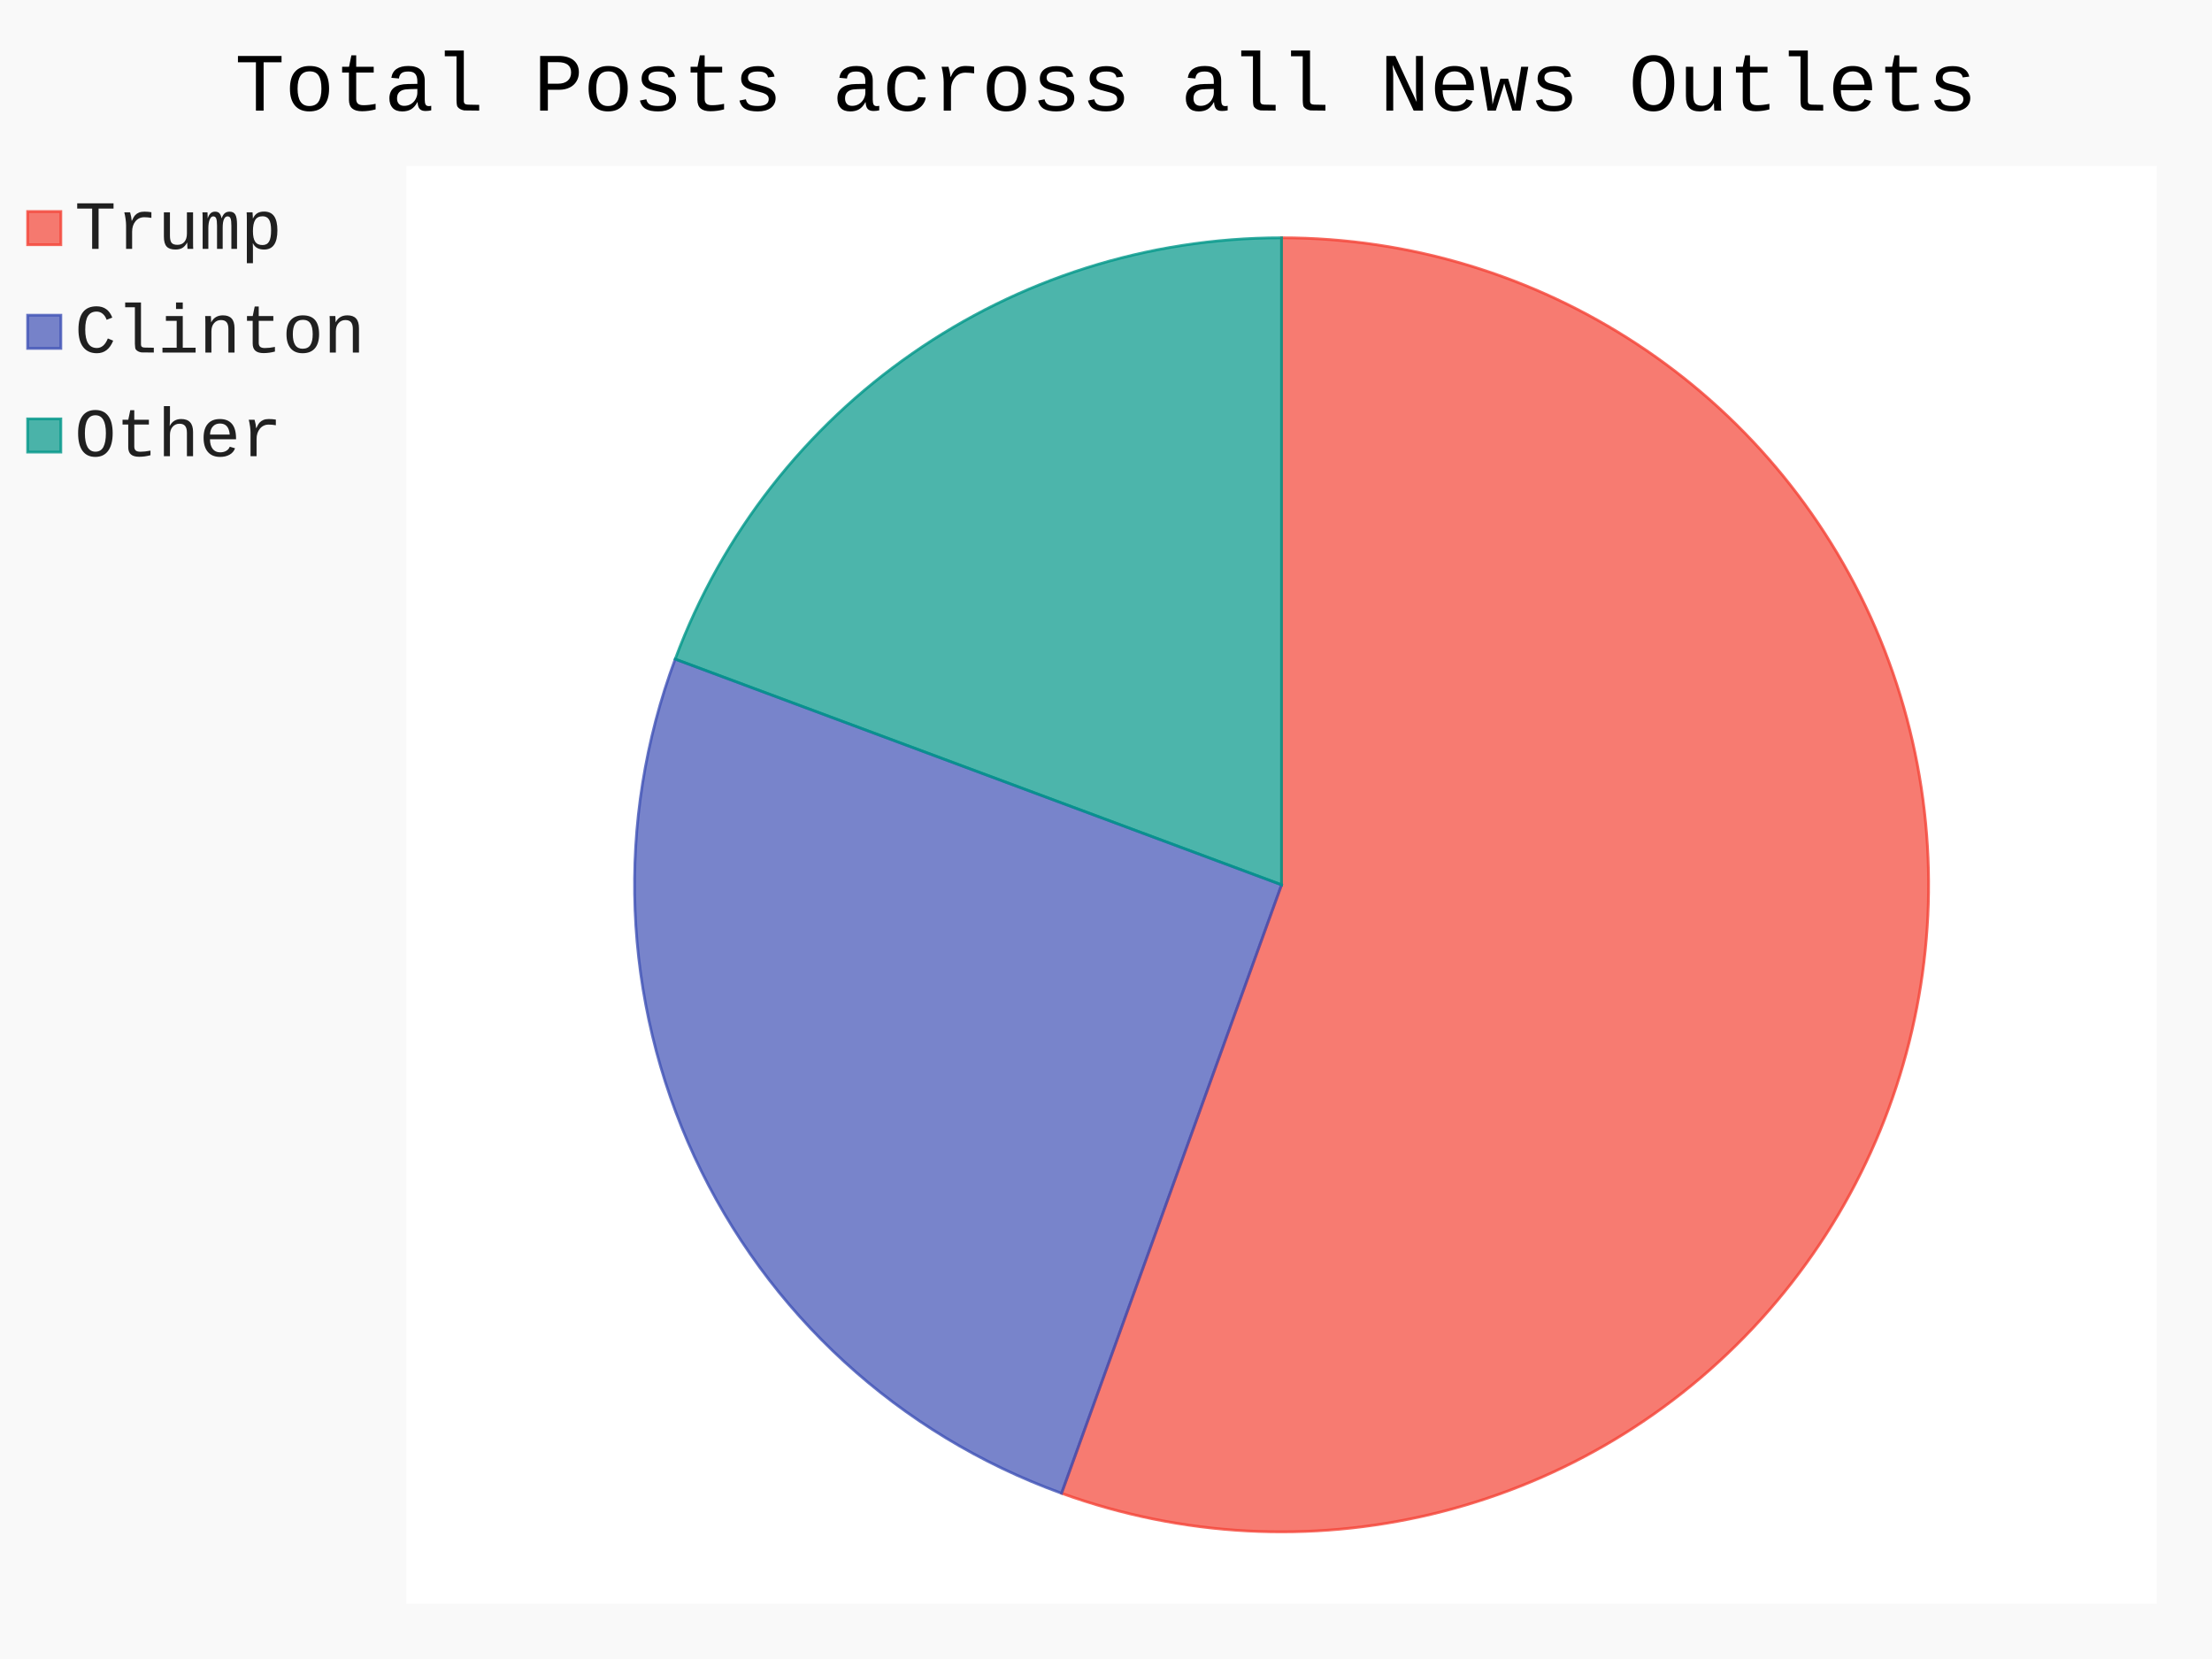
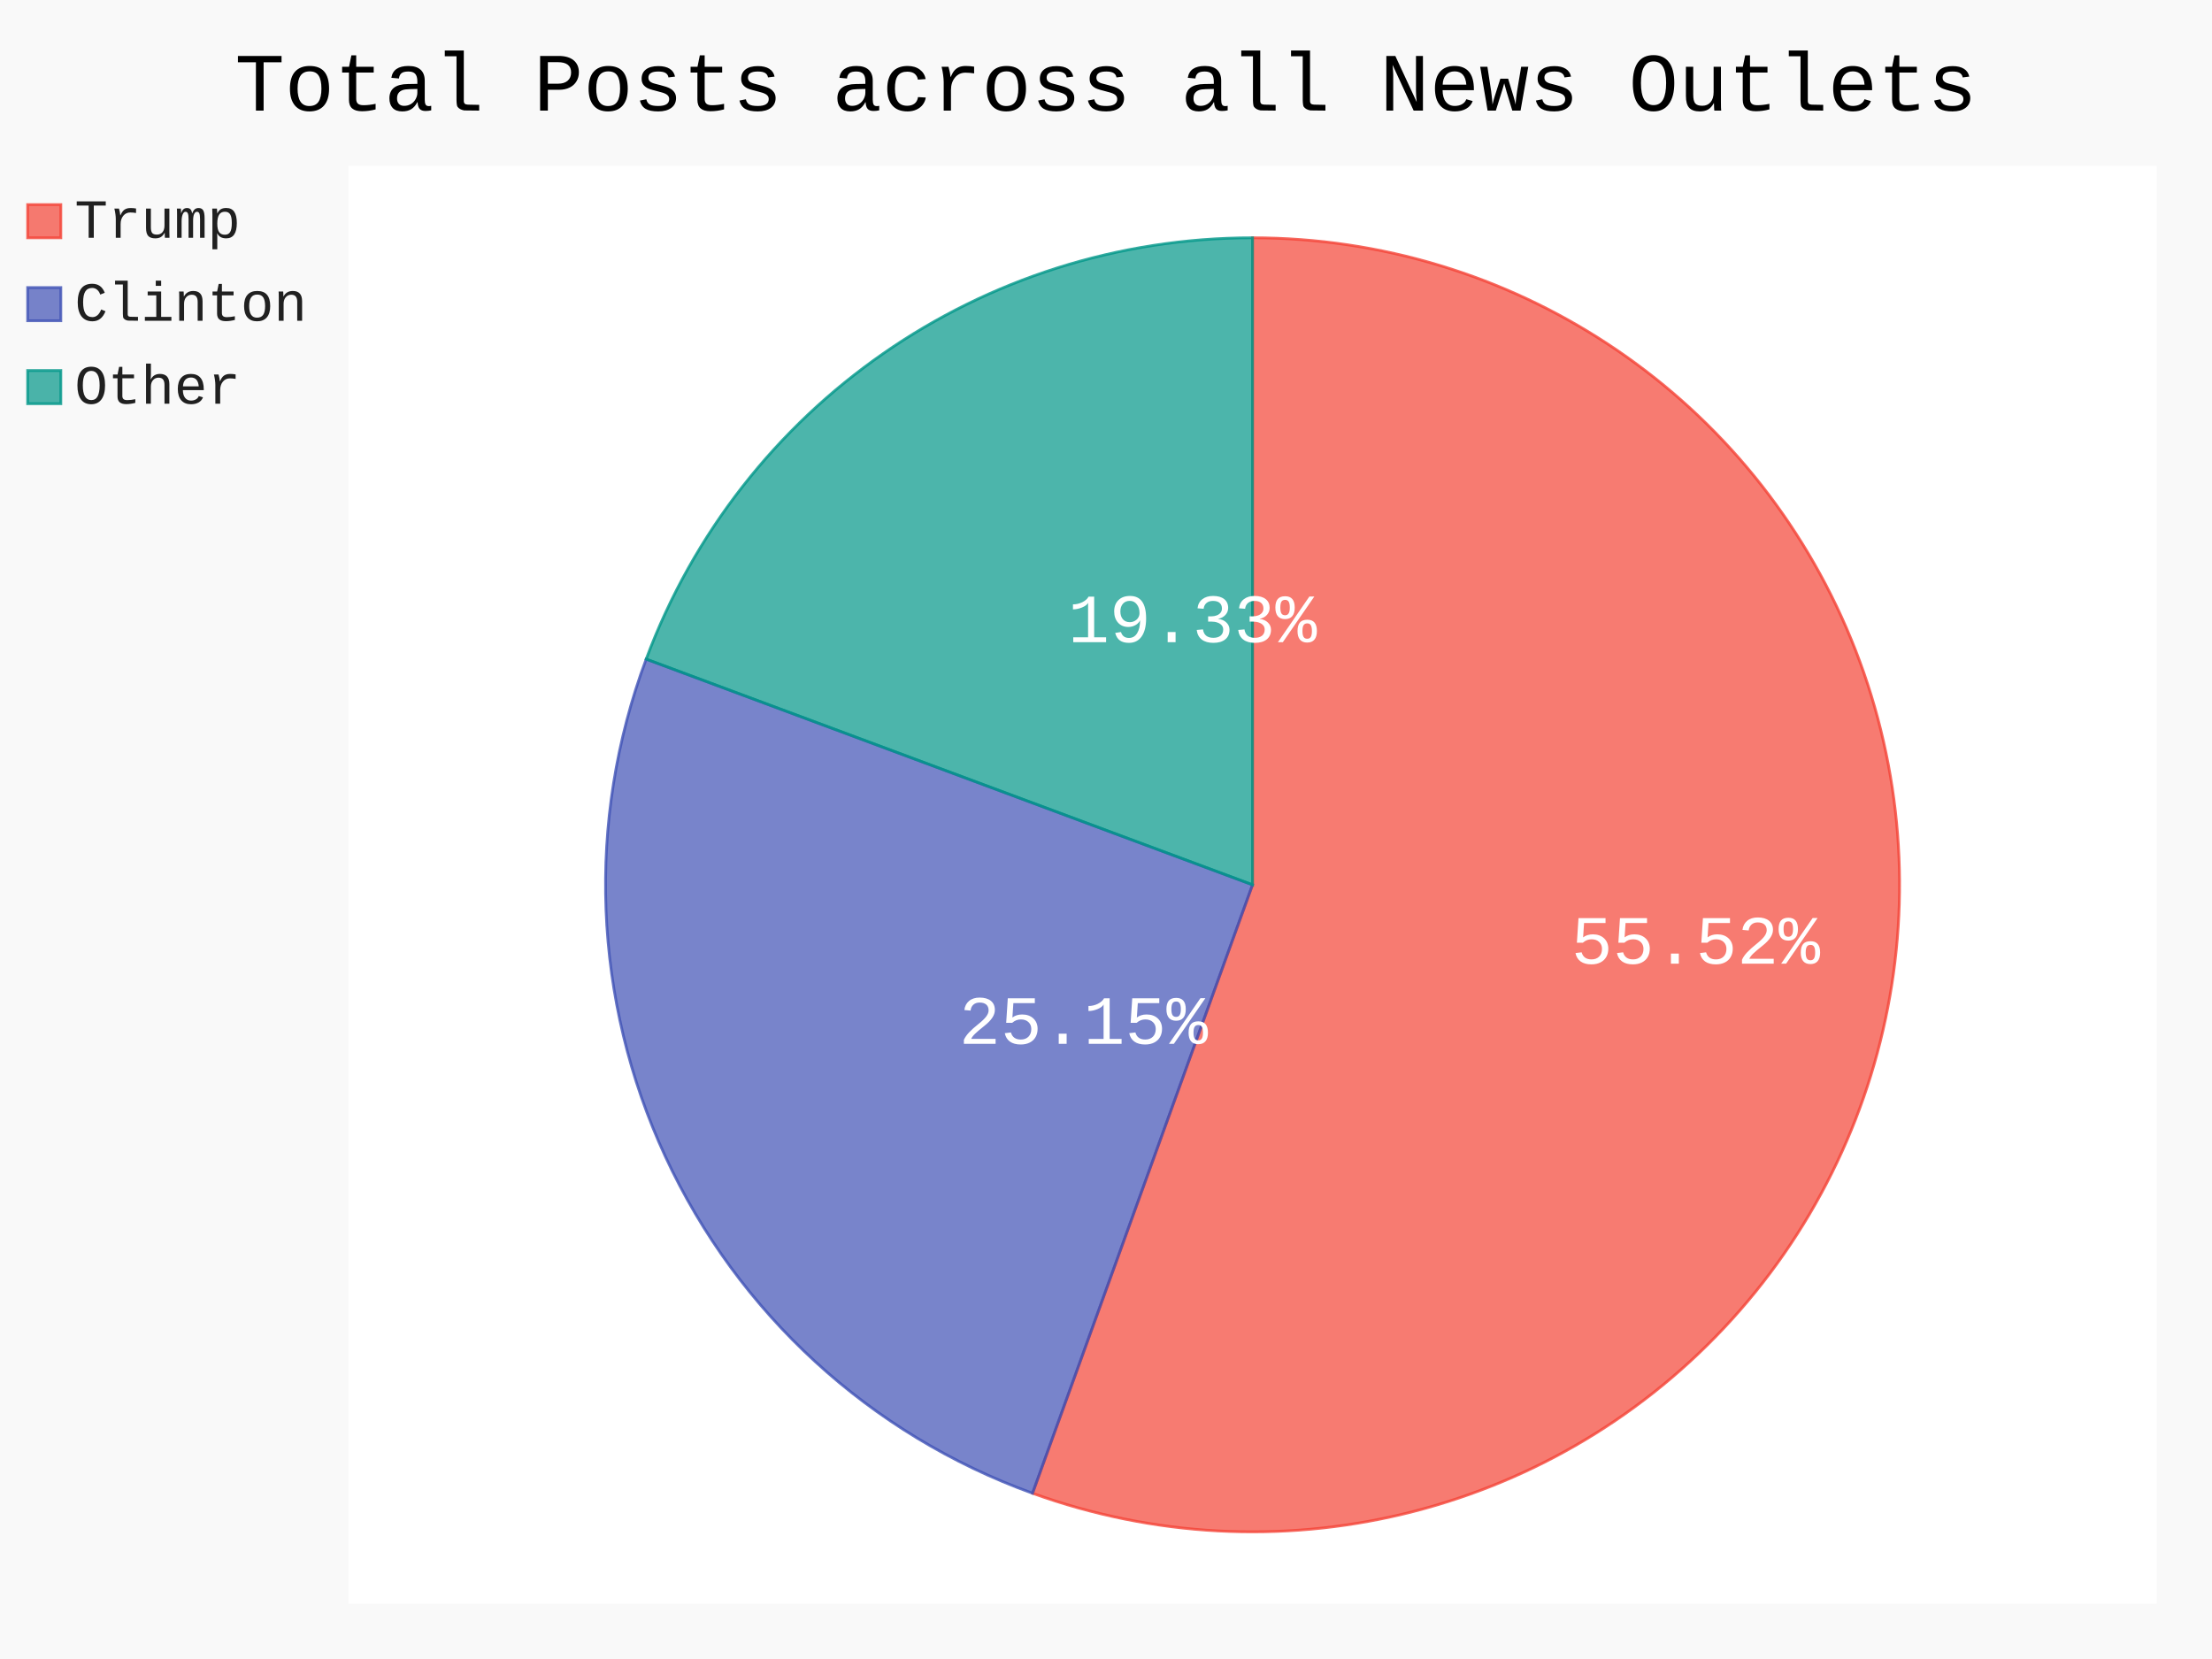
- <svg xmlns="http://www.w3.org/2000/svg" id="chart-de3007fb-6de3-4184-b619-2466890fe508" class="pygal-chart" viewBox="0 0 800 600">
+ <svg xmlns="http://www.w3.org/2000/svg" id="chart-dd5963ef-854b-4fd5-a72e-8ecc230bbedb" class="pygal-chart" viewBox="0 0 800 600">
  <defs>
-     <style type="text/css">#chart-de3007fb-6de3-4184-b619-2466890fe508{-webkit-user-select:none;-webkit-font-smoothing:antialiased;font-family:Consolas,"Liberation Mono",Menlo,Courier,monospace}#chart-de3007fb-6de3-4184-b619-2466890fe508 .title{font-family:Consolas,"Liberation Mono",Menlo,Courier,monospace;font-size:30px}#chart-de3007fb-6de3-4184-b619-2466890fe508 .legends .legend text{font-family:Consolas,"Liberation Mono",Menlo,Courier,monospace;font-size:25px}#chart-de3007fb-6de3-4184-b619-2466890fe508 .axis text{font-family:Consolas,"Liberation Mono",Menlo,Courier,monospace;font-size:10px}#chart-de3007fb-6de3-4184-b619-2466890fe508 .axis text.major{font-family:Consolas,"Liberation Mono",Menlo,Courier,monospace;font-size:10px}#chart-de3007fb-6de3-4184-b619-2466890fe508 .text-overlay text.value{font-family:Consolas,"Liberation Mono",Menlo,Courier,monospace;font-size:16px}#chart-de3007fb-6de3-4184-b619-2466890fe508 .text-overlay text.label{font-family:Consolas,"Liberation Mono",Menlo,Courier,monospace;font-size:10px}#chart-de3007fb-6de3-4184-b619-2466890fe508 .tooltip{font-family:Consolas,"Liberation Mono",Menlo,Courier,monospace;font-size:14px}#chart-de3007fb-6de3-4184-b619-2466890fe508 text.no_data{font-family:Consolas,"Liberation Mono",Menlo,Courier,monospace;font-size:64px}
- #chart-de3007fb-6de3-4184-b619-2466890fe508{background-color:rgba(249,249,249,1)}#chart-de3007fb-6de3-4184-b619-2466890fe508 path,#chart-de3007fb-6de3-4184-b619-2466890fe508 line,#chart-de3007fb-6de3-4184-b619-2466890fe508 rect,#chart-de3007fb-6de3-4184-b619-2466890fe508 circle{-webkit-transition:150ms;-moz-transition:150ms;transition:150ms}#chart-de3007fb-6de3-4184-b619-2466890fe508 .graph &gt; .background{fill:rgba(249,249,249,1)}#chart-de3007fb-6de3-4184-b619-2466890fe508 .plot &gt; .background{fill:rgba(255,255,255,1)}#chart-de3007fb-6de3-4184-b619-2466890fe508 .graph{fill:rgba(0,0,0,.87)}#chart-de3007fb-6de3-4184-b619-2466890fe508 text.no_data{fill:rgba(0,0,0,1)}#chart-de3007fb-6de3-4184-b619-2466890fe508 .title{fill:rgba(0,0,0,1)}#chart-de3007fb-6de3-4184-b619-2466890fe508 .legends .legend text{fill:rgba(0,0,0,.87)}#chart-de3007fb-6de3-4184-b619-2466890fe508 .legends .legend:hover text{fill:rgba(0,0,0,1)}#chart-de3007fb-6de3-4184-b619-2466890fe508 .axis .line{stroke:rgba(0,0,0,1)}#chart-de3007fb-6de3-4184-b619-2466890fe508 .axis .guide.line{stroke:rgba(0,0,0,.54)}#chart-de3007fb-6de3-4184-b619-2466890fe508 .axis .major.line{stroke:rgba(0,0,0,.87)}#chart-de3007fb-6de3-4184-b619-2466890fe508 .axis text.major{fill:rgba(0,0,0,1)}#chart-de3007fb-6de3-4184-b619-2466890fe508 .axis.y .guides:hover .guide.line,#chart-de3007fb-6de3-4184-b619-2466890fe508 .line-graph .axis.x .guides:hover .guide.line,#chart-de3007fb-6de3-4184-b619-2466890fe508 .stackedline-graph .axis.x .guides:hover .guide.line,#chart-de3007fb-6de3-4184-b619-2466890fe508 .xy-graph .axis.x .guides:hover .guide.line{stroke:rgba(0,0,0,1)}#chart-de3007fb-6de3-4184-b619-2466890fe508 .axis .guides:hover text{fill:rgba(0,0,0,1)}#chart-de3007fb-6de3-4184-b619-2466890fe508 .reactive{fill-opacity:.7;stroke-opacity:.8}#chart-de3007fb-6de3-4184-b619-2466890fe508 .ci{stroke:rgba(0,0,0,.87)}#chart-de3007fb-6de3-4184-b619-2466890fe508 .reactive.active,#chart-de3007fb-6de3-4184-b619-2466890fe508 .active .reactive{fill-opacity:.8;stroke-opacity:.9;stroke-width:4}#chart-de3007fb-6de3-4184-b619-2466890fe508 .ci .reactive.active{stroke-width:1.5}#chart-de3007fb-6de3-4184-b619-2466890fe508 .series text{fill:rgba(0,0,0,1)}#chart-de3007fb-6de3-4184-b619-2466890fe508 .tooltip rect{fill:rgba(255,255,255,1);stroke:rgba(0,0,0,1);-webkit-transition:opacity 150ms;-moz-transition:opacity 150ms;transition:opacity 150ms}#chart-de3007fb-6de3-4184-b619-2466890fe508 .tooltip .label{fill:rgba(0,0,0,.87)}#chart-de3007fb-6de3-4184-b619-2466890fe508 .tooltip .label{fill:rgba(0,0,0,.87)}#chart-de3007fb-6de3-4184-b619-2466890fe508 .tooltip .legend{font-size:.8em;fill:rgba(0,0,0,.54)}#chart-de3007fb-6de3-4184-b619-2466890fe508 .tooltip .x_label{font-size:.6em;fill:rgba(0,0,0,1)}#chart-de3007fb-6de3-4184-b619-2466890fe508 .tooltip .xlink{font-size:.5em;text-decoration:underline}#chart-de3007fb-6de3-4184-b619-2466890fe508 .tooltip .value{font-size:1.5em}#chart-de3007fb-6de3-4184-b619-2466890fe508 .bound{font-size:.5em}#chart-de3007fb-6de3-4184-b619-2466890fe508 .max-value{font-size:.75em;fill:rgba(0,0,0,.54)}#chart-de3007fb-6de3-4184-b619-2466890fe508 .map-element{fill:rgba(255,255,255,1);stroke:rgba(0,0,0,.54) !important}#chart-de3007fb-6de3-4184-b619-2466890fe508 .map-element .reactive{fill-opacity:inherit;stroke-opacity:inherit}#chart-de3007fb-6de3-4184-b619-2466890fe508 .color-0,#chart-de3007fb-6de3-4184-b619-2466890fe508 .color-0 a:visited{stroke:#F44336;fill:#F44336}#chart-de3007fb-6de3-4184-b619-2466890fe508 .color-1,#chart-de3007fb-6de3-4184-b619-2466890fe508 .color-1 a:visited{stroke:#3F51B5;fill:#3F51B5}#chart-de3007fb-6de3-4184-b619-2466890fe508 .color-2,#chart-de3007fb-6de3-4184-b619-2466890fe508 .color-2 a:visited{stroke:#009688;fill:#009688}#chart-de3007fb-6de3-4184-b619-2466890fe508 .text-overlay .color-0 text{fill:black}#chart-de3007fb-6de3-4184-b619-2466890fe508 .text-overlay .color-1 text{fill:black}#chart-de3007fb-6de3-4184-b619-2466890fe508 .text-overlay .color-2 text{fill:black}
- #chart-de3007fb-6de3-4184-b619-2466890fe508 text.no_data{text-anchor:middle}#chart-de3007fb-6de3-4184-b619-2466890fe508 .guide.line{fill:none}#chart-de3007fb-6de3-4184-b619-2466890fe508 .centered{text-anchor:middle}#chart-de3007fb-6de3-4184-b619-2466890fe508 .title{text-anchor:middle}#chart-de3007fb-6de3-4184-b619-2466890fe508 .legends .legend text{fill-opacity:1}#chart-de3007fb-6de3-4184-b619-2466890fe508 .axis.x text{text-anchor:middle}#chart-de3007fb-6de3-4184-b619-2466890fe508 .axis.x:not(.web) text[transform]{text-anchor:start}#chart-de3007fb-6de3-4184-b619-2466890fe508 .axis.x:not(.web) text[transform].backwards{text-anchor:end}#chart-de3007fb-6de3-4184-b619-2466890fe508 .axis.y text{text-anchor:end}#chart-de3007fb-6de3-4184-b619-2466890fe508 .axis.y text[transform].backwards{text-anchor:start}#chart-de3007fb-6de3-4184-b619-2466890fe508 .axis.y2 text{text-anchor:start}#chart-de3007fb-6de3-4184-b619-2466890fe508 .axis.y2 text[transform].backwards{text-anchor:end}#chart-de3007fb-6de3-4184-b619-2466890fe508 .axis .guide.line{stroke-dasharray:4,4}#chart-de3007fb-6de3-4184-b619-2466890fe508 .axis .major.guide.line{stroke-dasharray:6,6}#chart-de3007fb-6de3-4184-b619-2466890fe508 .horizontal .axis.y .guide.line,#chart-de3007fb-6de3-4184-b619-2466890fe508 .horizontal .axis.y2 .guide.line,#chart-de3007fb-6de3-4184-b619-2466890fe508 .vertical .axis.x .guide.line{opacity:0}#chart-de3007fb-6de3-4184-b619-2466890fe508 .horizontal .axis.always_show .guide.line,#chart-de3007fb-6de3-4184-b619-2466890fe508 .vertical .axis.always_show .guide.line{opacity:1 !important}#chart-de3007fb-6de3-4184-b619-2466890fe508 .axis.y .guides:hover .guide.line,#chart-de3007fb-6de3-4184-b619-2466890fe508 .axis.y2 .guides:hover .guide.line,#chart-de3007fb-6de3-4184-b619-2466890fe508 .axis.x .guides:hover .guide.line{opacity:1}#chart-de3007fb-6de3-4184-b619-2466890fe508 .axis .guides:hover text{opacity:1}#chart-de3007fb-6de3-4184-b619-2466890fe508 .nofill{fill:none}#chart-de3007fb-6de3-4184-b619-2466890fe508 .subtle-fill{fill-opacity:.2}#chart-de3007fb-6de3-4184-b619-2466890fe508 .dot{stroke-width:1px;fill-opacity:1}#chart-de3007fb-6de3-4184-b619-2466890fe508 .dot.active{stroke-width:5px}#chart-de3007fb-6de3-4184-b619-2466890fe508 .dot.negative{fill:transparent}#chart-de3007fb-6de3-4184-b619-2466890fe508 text,#chart-de3007fb-6de3-4184-b619-2466890fe508 tspan{stroke:none !important}#chart-de3007fb-6de3-4184-b619-2466890fe508 .series text.active{opacity:1}#chart-de3007fb-6de3-4184-b619-2466890fe508 .tooltip rect{fill-opacity:.95;stroke-width:.5}#chart-de3007fb-6de3-4184-b619-2466890fe508 .tooltip text{fill-opacity:1}#chart-de3007fb-6de3-4184-b619-2466890fe508 .showable{visibility:hidden}#chart-de3007fb-6de3-4184-b619-2466890fe508 .showable.shown{visibility:visible}#chart-de3007fb-6de3-4184-b619-2466890fe508 .gauge-background{fill:rgba(229,229,229,1);stroke:none}#chart-de3007fb-6de3-4184-b619-2466890fe508 .bg-lines{stroke:rgba(249,249,249,1);stroke-width:2px}</style>
+     <style type="text/css">#chart-dd5963ef-854b-4fd5-a72e-8ecc230bbedb{-webkit-user-select:none;-webkit-font-smoothing:antialiased;font-family:Consolas,"Liberation Mono",Menlo,Courier,monospace}#chart-dd5963ef-854b-4fd5-a72e-8ecc230bbedb .title{font-family:Consolas,"Liberation Mono",Menlo,Courier,monospace;font-size:30px}#chart-dd5963ef-854b-4fd5-a72e-8ecc230bbedb .legends .legend text{font-family:Consolas,"Liberation Mono",Menlo,Courier,monospace;font-size:20px}#chart-dd5963ef-854b-4fd5-a72e-8ecc230bbedb .axis text{font-family:Consolas,"Liberation Mono",Menlo,Courier,monospace;font-size:10px}#chart-dd5963ef-854b-4fd5-a72e-8ecc230bbedb .axis text.major{font-family:Consolas,"Liberation Mono",Menlo,Courier,monospace;font-size:10px}#chart-dd5963ef-854b-4fd5-a72e-8ecc230bbedb .text-overlay text.value{font-family:Consolas,"Liberation Mono",Menlo,Courier,monospace;font-size:25px}#chart-dd5963ef-854b-4fd5-a72e-8ecc230bbedb .text-overlay text.label{font-family:Consolas,"Liberation Mono",Menlo,Courier,monospace;font-size:10px}#chart-dd5963ef-854b-4fd5-a72e-8ecc230bbedb .tooltip{font-family:Consolas,"Liberation Mono",Menlo,Courier,monospace;font-size:14px}#chart-dd5963ef-854b-4fd5-a72e-8ecc230bbedb text.no_data{font-family:Consolas,"Liberation Mono",Menlo,Courier,monospace;font-size:64px}
+ #chart-dd5963ef-854b-4fd5-a72e-8ecc230bbedb{background-color:rgba(249,249,249,1)}#chart-dd5963ef-854b-4fd5-a72e-8ecc230bbedb path,#chart-dd5963ef-854b-4fd5-a72e-8ecc230bbedb line,#chart-dd5963ef-854b-4fd5-a72e-8ecc230bbedb rect,#chart-dd5963ef-854b-4fd5-a72e-8ecc230bbedb circle{-webkit-transition:150ms;-moz-transition:150ms;transition:150ms}#chart-dd5963ef-854b-4fd5-a72e-8ecc230bbedb .graph &gt; .background{fill:rgba(249,249,249,1)}#chart-dd5963ef-854b-4fd5-a72e-8ecc230bbedb .plot &gt; .background{fill:rgba(255,255,255,1)}#chart-dd5963ef-854b-4fd5-a72e-8ecc230bbedb .graph{fill:rgba(0,0,0,.87)}#chart-dd5963ef-854b-4fd5-a72e-8ecc230bbedb text.no_data{fill:rgba(0,0,0,1)}#chart-dd5963ef-854b-4fd5-a72e-8ecc230bbedb .title{fill:rgba(0,0,0,1)}#chart-dd5963ef-854b-4fd5-a72e-8ecc230bbedb .legends .legend text{fill:rgba(0,0,0,.87)}#chart-dd5963ef-854b-4fd5-a72e-8ecc230bbedb .legends .legend:hover text{fill:rgba(0,0,0,1)}#chart-dd5963ef-854b-4fd5-a72e-8ecc230bbedb .axis .line{stroke:rgba(0,0,0,1)}#chart-dd5963ef-854b-4fd5-a72e-8ecc230bbedb .axis .guide.line{stroke:rgba(0,0,0,.54)}#chart-dd5963ef-854b-4fd5-a72e-8ecc230bbedb .axis .major.line{stroke:rgba(0,0,0,.87)}#chart-dd5963ef-854b-4fd5-a72e-8ecc230bbedb .axis text.major{fill:rgba(0,0,0,1)}#chart-dd5963ef-854b-4fd5-a72e-8ecc230bbedb .axis.y .guides:hover .guide.line,#chart-dd5963ef-854b-4fd5-a72e-8ecc230bbedb .line-graph .axis.x .guides:hover .guide.line,#chart-dd5963ef-854b-4fd5-a72e-8ecc230bbedb .stackedline-graph .axis.x .guides:hover .guide.line,#chart-dd5963ef-854b-4fd5-a72e-8ecc230bbedb .xy-graph .axis.x .guides:hover .guide.line{stroke:rgba(0,0,0,1)}#chart-dd5963ef-854b-4fd5-a72e-8ecc230bbedb .axis .guides:hover text{fill:rgba(0,0,0,1)}#chart-dd5963ef-854b-4fd5-a72e-8ecc230bbedb .reactive{fill-opacity:.7;stroke-opacity:.8}#chart-dd5963ef-854b-4fd5-a72e-8ecc230bbedb .ci{stroke:rgba(0,0,0,.87)}#chart-dd5963ef-854b-4fd5-a72e-8ecc230bbedb .reactive.active,#chart-dd5963ef-854b-4fd5-a72e-8ecc230bbedb .active .reactive{fill-opacity:.8;stroke-opacity:.9;stroke-width:4}#chart-dd5963ef-854b-4fd5-a72e-8ecc230bbedb .ci .reactive.active{stroke-width:1.5}#chart-dd5963ef-854b-4fd5-a72e-8ecc230bbedb .series text{fill:rgba(0,0,0,1)}#chart-dd5963ef-854b-4fd5-a72e-8ecc230bbedb .tooltip rect{fill:rgba(255,255,255,1);stroke:rgba(0,0,0,1);-webkit-transition:opacity 150ms;-moz-transition:opacity 150ms;transition:opacity 150ms}#chart-dd5963ef-854b-4fd5-a72e-8ecc230bbedb .tooltip .label{fill:rgba(0,0,0,.87)}#chart-dd5963ef-854b-4fd5-a72e-8ecc230bbedb .tooltip .label{fill:rgba(0,0,0,.87)}#chart-dd5963ef-854b-4fd5-a72e-8ecc230bbedb .tooltip .legend{font-size:.8em;fill:rgba(0,0,0,.54)}#chart-dd5963ef-854b-4fd5-a72e-8ecc230bbedb .tooltip .x_label{font-size:.6em;fill:rgba(0,0,0,1)}#chart-dd5963ef-854b-4fd5-a72e-8ecc230bbedb .tooltip .xlink{font-size:.5em;text-decoration:underline}#chart-dd5963ef-854b-4fd5-a72e-8ecc230bbedb .tooltip .value{font-size:1.5em}#chart-dd5963ef-854b-4fd5-a72e-8ecc230bbedb .bound{font-size:.5em}#chart-dd5963ef-854b-4fd5-a72e-8ecc230bbedb .max-value{font-size:.75em;fill:rgba(0,0,0,.54)}#chart-dd5963ef-854b-4fd5-a72e-8ecc230bbedb .map-element{fill:rgba(255,255,255,1);stroke:rgba(0,0,0,.54) !important}#chart-dd5963ef-854b-4fd5-a72e-8ecc230bbedb .map-element .reactive{fill-opacity:inherit;stroke-opacity:inherit}#chart-dd5963ef-854b-4fd5-a72e-8ecc230bbedb .color-0,#chart-dd5963ef-854b-4fd5-a72e-8ecc230bbedb .color-0 a:visited{stroke:#F44336;fill:#F44336}#chart-dd5963ef-854b-4fd5-a72e-8ecc230bbedb .color-1,#chart-dd5963ef-854b-4fd5-a72e-8ecc230bbedb .color-1 a:visited{stroke:#3F51B5;fill:#3F51B5}#chart-dd5963ef-854b-4fd5-a72e-8ecc230bbedb .color-2,#chart-dd5963ef-854b-4fd5-a72e-8ecc230bbedb .color-2 a:visited{stroke:#009688;fill:#009688}#chart-dd5963ef-854b-4fd5-a72e-8ecc230bbedb .text-overlay .color-0 text{fill:white}#chart-dd5963ef-854b-4fd5-a72e-8ecc230bbedb .text-overlay .color-1 text{fill:white}#chart-dd5963ef-854b-4fd5-a72e-8ecc230bbedb .text-overlay .color-2 text{fill:white}
+ #chart-dd5963ef-854b-4fd5-a72e-8ecc230bbedb text.no_data{text-anchor:middle}#chart-dd5963ef-854b-4fd5-a72e-8ecc230bbedb .guide.line{fill:none}#chart-dd5963ef-854b-4fd5-a72e-8ecc230bbedb .centered{text-anchor:middle}#chart-dd5963ef-854b-4fd5-a72e-8ecc230bbedb .title{text-anchor:middle}#chart-dd5963ef-854b-4fd5-a72e-8ecc230bbedb .legends .legend text{fill-opacity:1}#chart-dd5963ef-854b-4fd5-a72e-8ecc230bbedb .axis.x text{text-anchor:middle}#chart-dd5963ef-854b-4fd5-a72e-8ecc230bbedb .axis.x:not(.web) text[transform]{text-anchor:start}#chart-dd5963ef-854b-4fd5-a72e-8ecc230bbedb .axis.x:not(.web) text[transform].backwards{text-anchor:end}#chart-dd5963ef-854b-4fd5-a72e-8ecc230bbedb .axis.y text{text-anchor:end}#chart-dd5963ef-854b-4fd5-a72e-8ecc230bbedb .axis.y text[transform].backwards{text-anchor:start}#chart-dd5963ef-854b-4fd5-a72e-8ecc230bbedb .axis.y2 text{text-anchor:start}#chart-dd5963ef-854b-4fd5-a72e-8ecc230bbedb .axis.y2 text[transform].backwards{text-anchor:end}#chart-dd5963ef-854b-4fd5-a72e-8ecc230bbedb .axis .guide.line{stroke-dasharray:4,4}#chart-dd5963ef-854b-4fd5-a72e-8ecc230bbedb .axis .major.guide.line{stroke-dasharray:6,6}#chart-dd5963ef-854b-4fd5-a72e-8ecc230bbedb .horizontal .axis.y .guide.line,#chart-dd5963ef-854b-4fd5-a72e-8ecc230bbedb .horizontal .axis.y2 .guide.line,#chart-dd5963ef-854b-4fd5-a72e-8ecc230bbedb .vertical .axis.x .guide.line{opacity:0}#chart-dd5963ef-854b-4fd5-a72e-8ecc230bbedb .horizontal .axis.always_show .guide.line,#chart-dd5963ef-854b-4fd5-a72e-8ecc230bbedb .vertical .axis.always_show .guide.line{opacity:1 !important}#chart-dd5963ef-854b-4fd5-a72e-8ecc230bbedb .axis.y .guides:hover .guide.line,#chart-dd5963ef-854b-4fd5-a72e-8ecc230bbedb .axis.y2 .guides:hover .guide.line,#chart-dd5963ef-854b-4fd5-a72e-8ecc230bbedb .axis.x .guides:hover .guide.line{opacity:1}#chart-dd5963ef-854b-4fd5-a72e-8ecc230bbedb .axis .guides:hover text{opacity:1}#chart-dd5963ef-854b-4fd5-a72e-8ecc230bbedb .nofill{fill:none}#chart-dd5963ef-854b-4fd5-a72e-8ecc230bbedb .subtle-fill{fill-opacity:.2}#chart-dd5963ef-854b-4fd5-a72e-8ecc230bbedb .dot{stroke-width:1px;fill-opacity:1}#chart-dd5963ef-854b-4fd5-a72e-8ecc230bbedb .dot.active{stroke-width:5px}#chart-dd5963ef-854b-4fd5-a72e-8ecc230bbedb .dot.negative{fill:transparent}#chart-dd5963ef-854b-4fd5-a72e-8ecc230bbedb text,#chart-dd5963ef-854b-4fd5-a72e-8ecc230bbedb tspan{stroke:none !important}#chart-dd5963ef-854b-4fd5-a72e-8ecc230bbedb .series text.active{opacity:1}#chart-dd5963ef-854b-4fd5-a72e-8ecc230bbedb .tooltip rect{fill-opacity:.95;stroke-width:.5}#chart-dd5963ef-854b-4fd5-a72e-8ecc230bbedb .tooltip text{fill-opacity:1}#chart-dd5963ef-854b-4fd5-a72e-8ecc230bbedb .showable{visibility:hidden}#chart-dd5963ef-854b-4fd5-a72e-8ecc230bbedb .showable.shown{visibility:visible}#chart-dd5963ef-854b-4fd5-a72e-8ecc230bbedb .gauge-background{fill:rgba(229,229,229,1);stroke:none}#chart-dd5963ef-854b-4fd5-a72e-8ecc230bbedb .bg-lines{stroke:rgba(249,249,249,1);stroke-width:2px}</style>
  </defs>
  <g class="graph pie-graph vertical">
    <rect class="background" height="600" width="800" x="0" y="0" />
-     <g class="plot" transform="translate(147, 60)">
-       <rect class="background" height="520" width="633.0" x="0" y="0" />
+     <g class="plot" transform="translate(126, 60)">
+       <rect class="background" height="520" width="654.0" x="0" y="0" />
      <g class="series serie-0 color-0">
        <g class="slices">
          <g class="slice">
-             <path class="slice reactive tooltip-trigger" d="M316.5 26 A234 234 0 1 1 236.934 480.057 L316.5 260 A0 0 0 1 0 316.5 260 z" />
+             <path class="slice reactive tooltip-trigger" d="M327 26 A234 234 0 1 1 247.434 480.057 L327 260 A0 0 0 1 0 327 260 z" />
          </g>
        </g>
      </g>
      <g class="series serie-1 color-1">
        <g class="slices">
          <g class="slice">
-             <path class="slice reactive tooltip-trigger" d="M236.934 480.057 A234 234 0 0 1 97.195 178.384 L316.5 260 A0 0 0 0 0 316.5 260 z" />
+             <path class="slice reactive tooltip-trigger" d="M247.434 480.057 A234 234 0 0 1 107.695 178.384 L327 260 A0 0 0 0 0 327 260 z" />
          </g>
        </g>
      </g>
      <g class="series serie-2 color-2">
        <g class="slices">
          <g class="slice">
-             <path class="slice reactive tooltip-trigger" d="M97.195 178.384 A234 234 0 0 1 316.5 26 L316.5 260 A0 0 0 0 0 316.5 260 z" />
+             <path class="slice reactive tooltip-trigger" d="M107.695 178.384 A234 234 0 0 1 327 26 L327 260 A0 0 0 0 0 327 260 z" />
          </g>
        </g>
      </g>
    </g>
    <g class="titles">
      <text class="title plot_title" x="400.0" y="40">Total Posts across all News Outlets</text>
    </g>
-     <g class="plot overlay" transform="translate(147, 60)">
+     <g class="plot overlay" transform="translate(126, 60)">
      <g class="series serie-0 color-0" />
      <g class="series serie-1 color-1" />
      <g class="series serie-2 color-2" />
    </g>
-     <g class="plot text-overlay" transform="translate(147, 60)">
-       <g class="series serie-0 color-0" />
-       <g class="series serie-1 color-1" />
-       <g class="series serie-2 color-2" />
+     <g class="plot text-overlay" transform="translate(126, 60)">
+       <g class="series serie-0 color-0">
+         <text class="value" text-anchor="left" x="442.244" y="288.528">55.52%</text>
+       </g>
+       <g class="series serie-1 color-1">
+         <text class="value" text-anchor="left" x="220.836" y="317.51">25.15%</text>
+       </g>
+       <g class="series serie-2 color-2">
+         <text class="value" text-anchor="left" x="260.238" y="172.251">19.33%</text>
+       </g>
    </g>
-     <g class="plot tooltip-overlay" transform="translate(147, 60)">
+     <g class="plot tooltip-overlay" transform="translate(126, 60)">
      <g class="tooltip" style="opacity: 0" transform="translate(0 0)">
        <rect class="tooltip-box" height="0" rx="0" ry="0" width="0" />
        <g class="text" />
      </g>
    </g>
    <g class="legends" transform="translate(10, 70)">
      <g class="legend reactive activate-serie" id="activate-serie-0">
-         <rect class="color-0 reactive" height="12" width="12" x="0.0" y="6.5" />
-         <text x="17.0" y="20.0">Trump</text>
+         <rect class="color-0 reactive" height="12" width="12" x="0.0" y="4.0" />
+         <text x="17.0" y="16.0">Trump</text>
      </g>
      <g class="legend reactive activate-serie" id="activate-serie-1">
-         <rect class="color-1 reactive" height="12" width="12" x="0.0" y="44.0" />
-         <text x="17.0" y="57.5">Clinton</text>
+         <rect class="color-1 reactive" height="12" width="12" x="0.0" y="34.0" />
+         <text x="17.0" y="46.0">Clinton</text>
      </g>
      <g class="legend reactive activate-serie" id="activate-serie-2">
-         <rect class="color-2 reactive" height="12" width="12" x="0.0" y="81.5" />
-         <text x="17.0" y="95.0">Other</text>
+         <rect class="color-2 reactive" height="12" width="12" x="0.0" y="64.0" />
+         <text x="17.0" y="76.0">Other</text>
      </g>
    </g>
    <g class="legends" transform="translate(790, 70)" />
  </g>
</svg>
